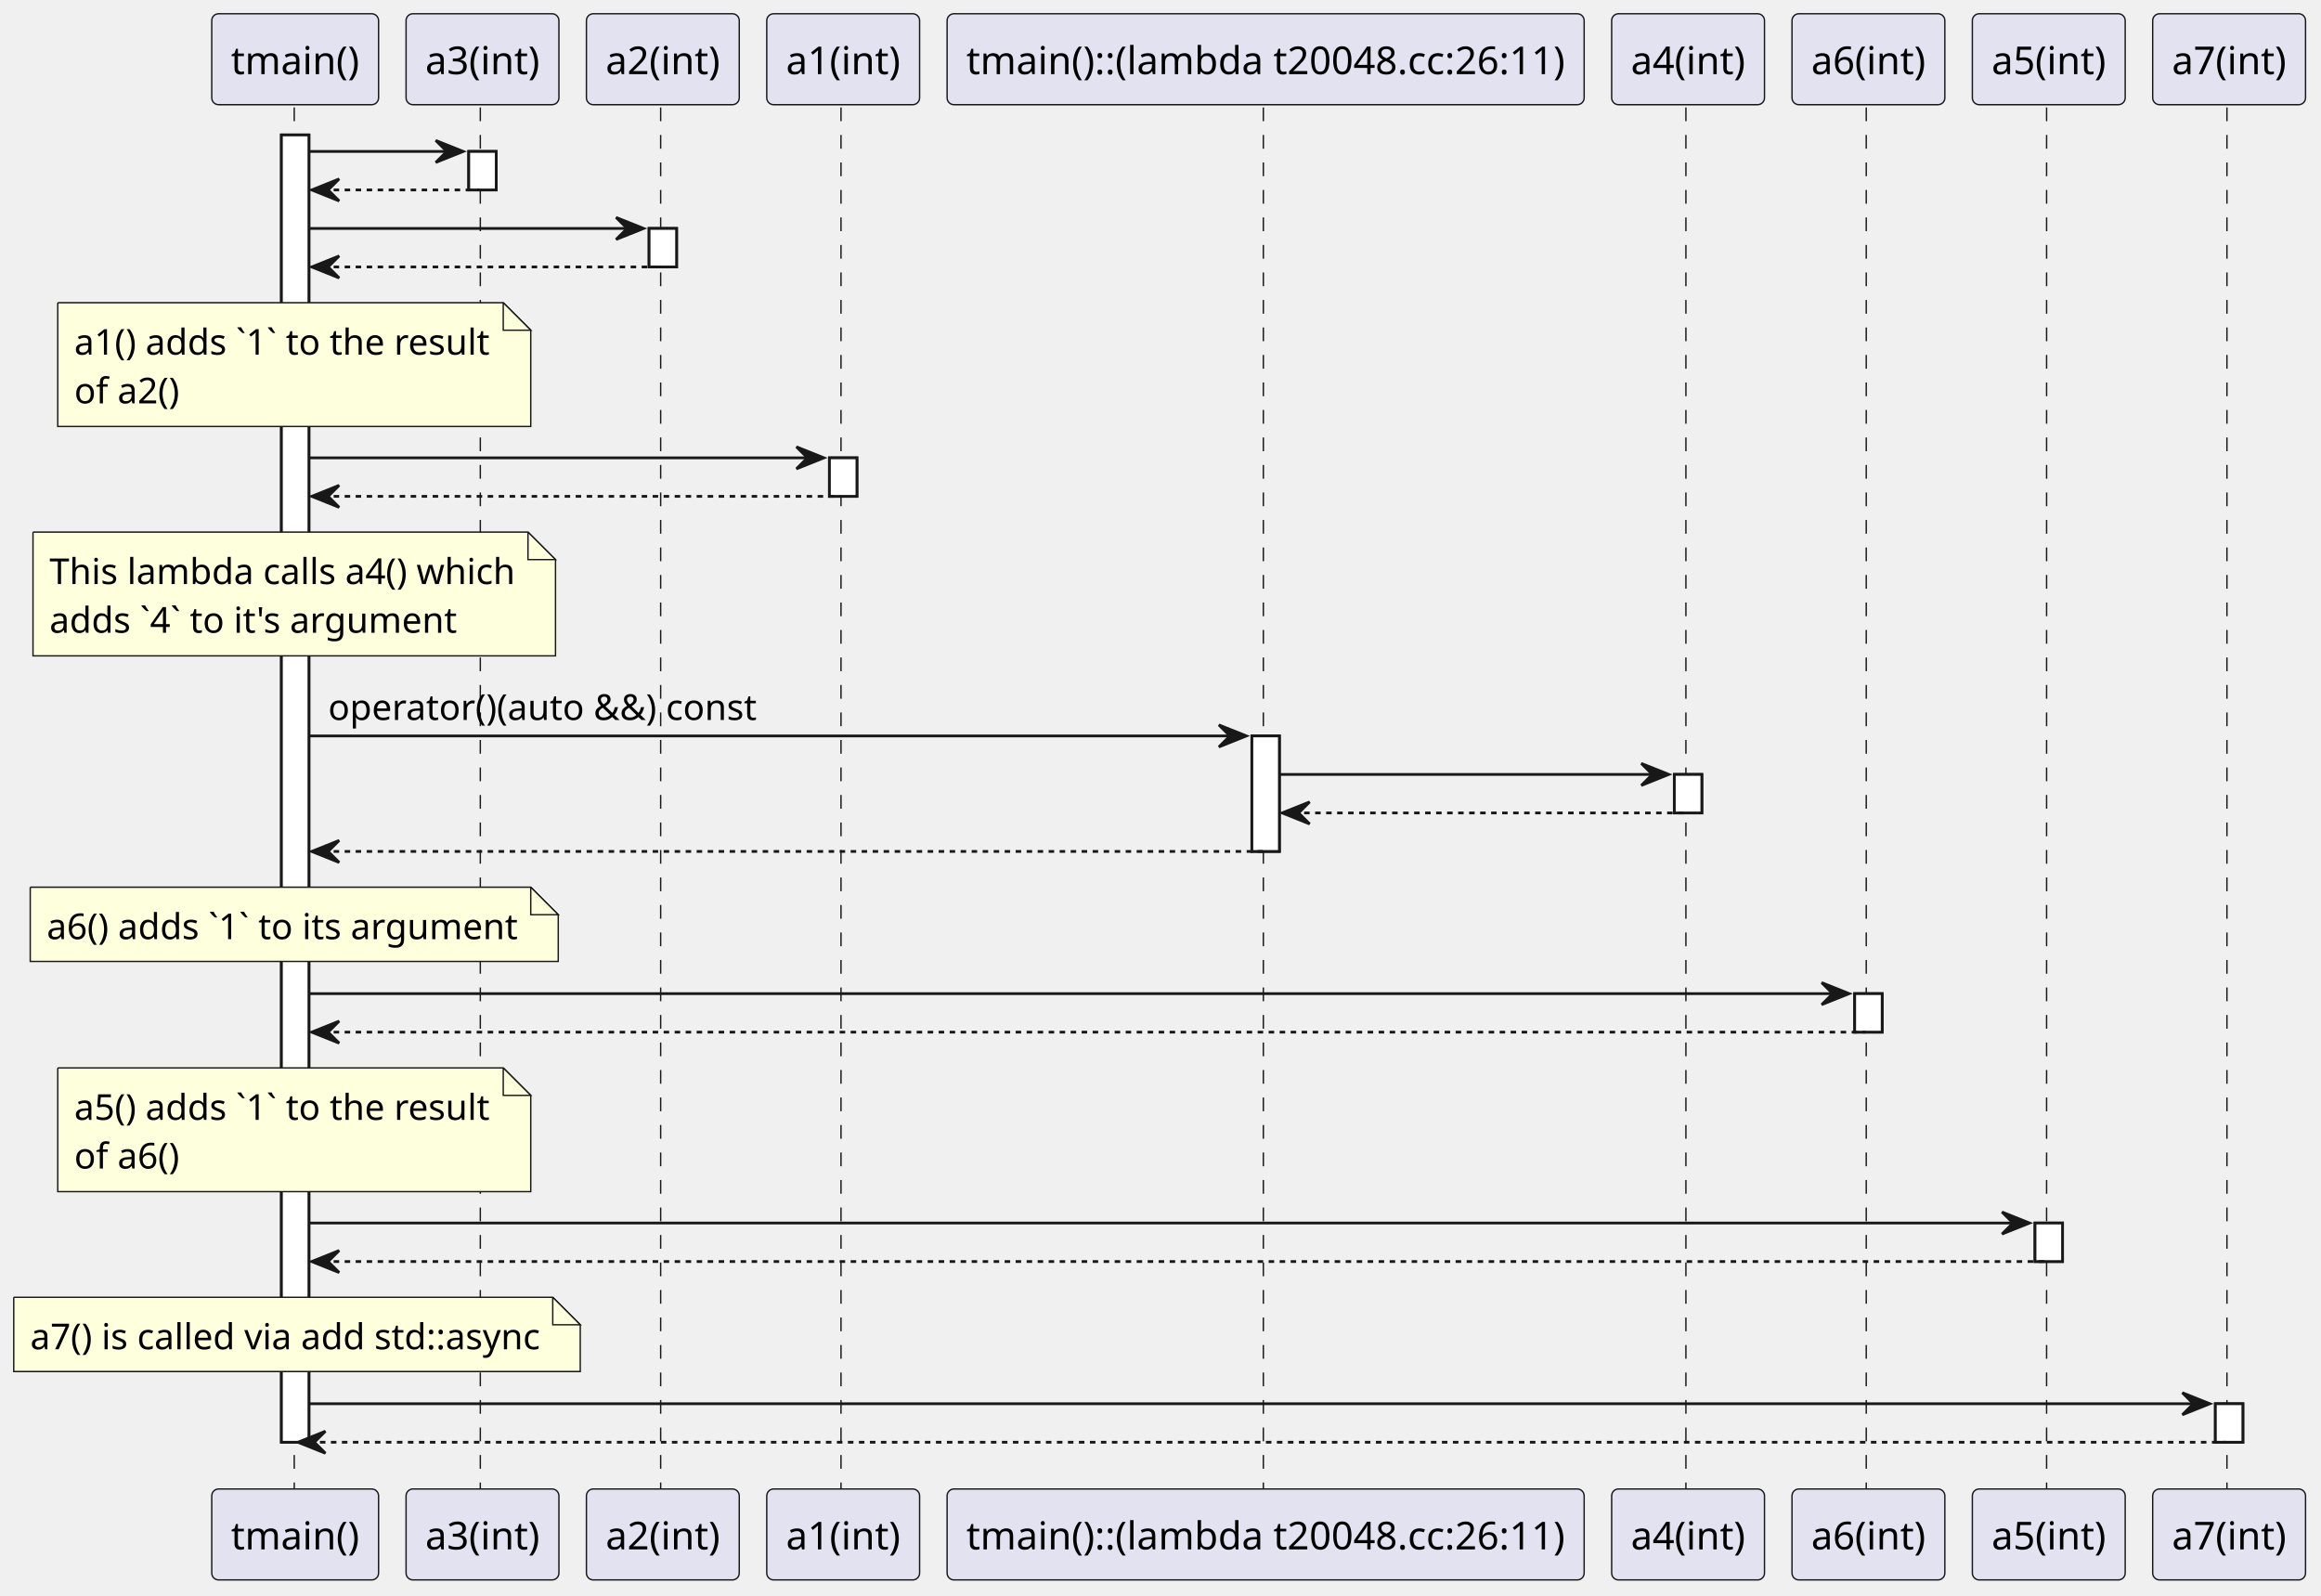
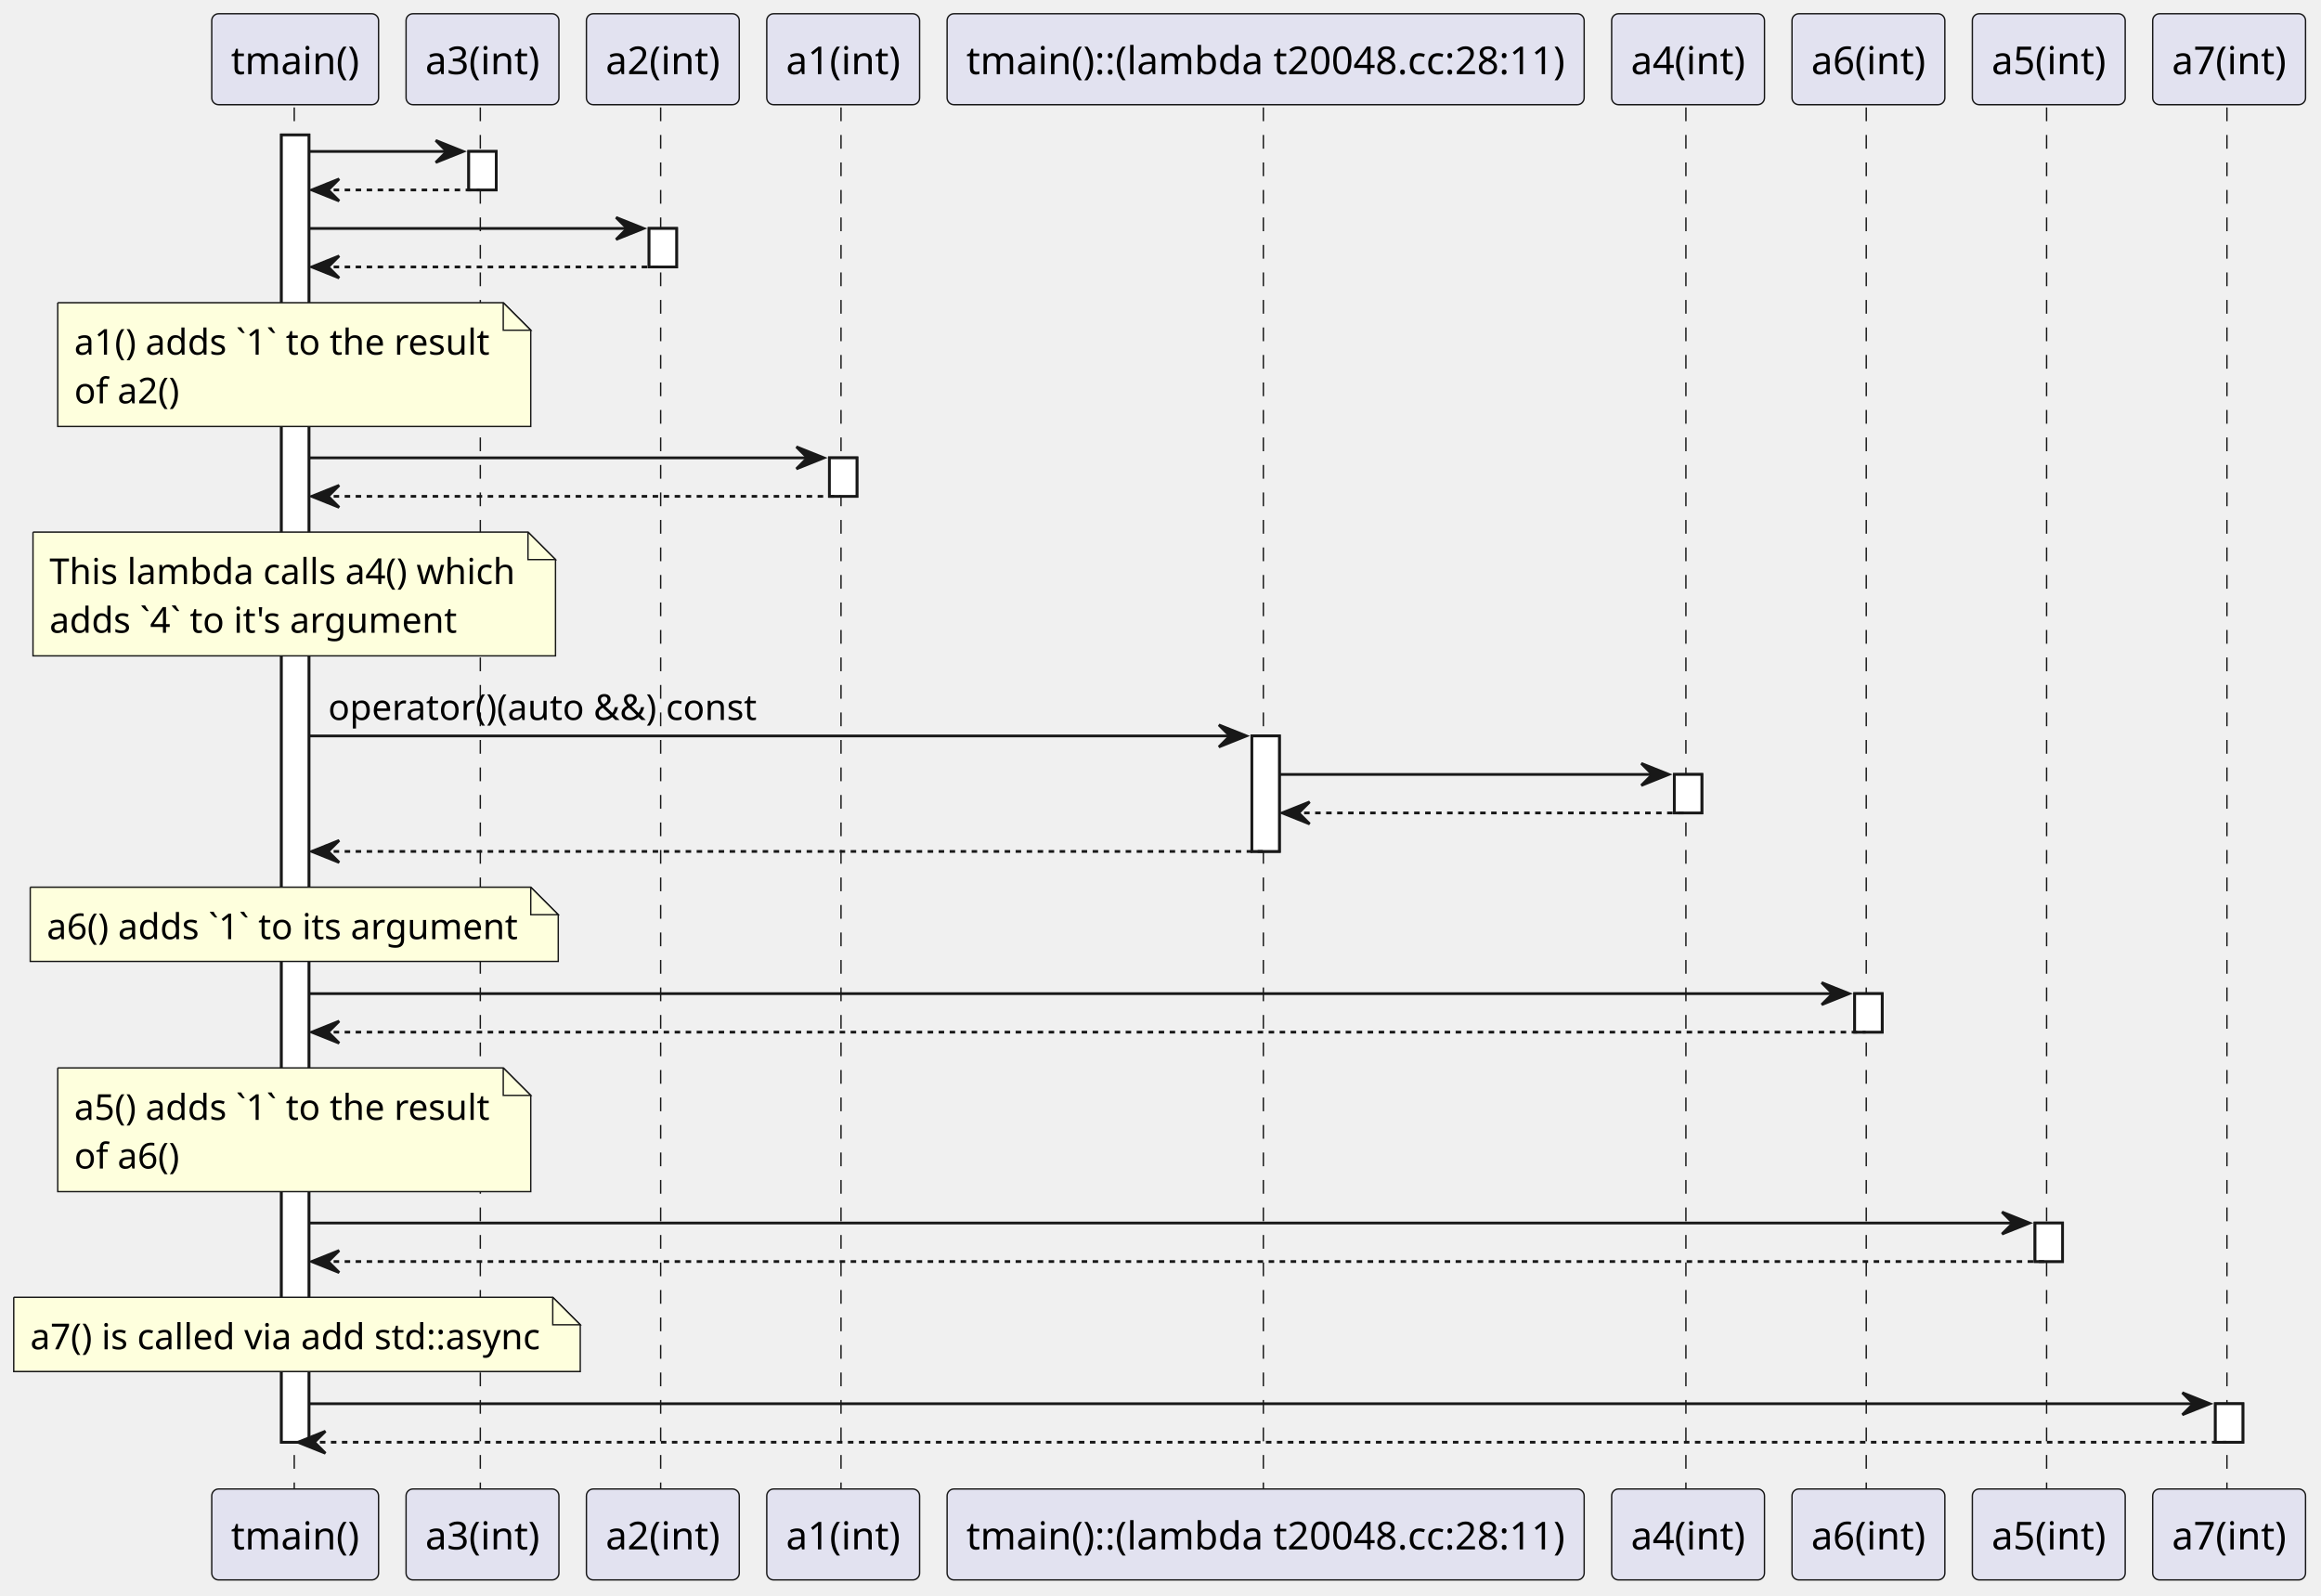
<svg xmlns="http://www.w3.org/2000/svg" contentStyleType="text/css" data-diagram-type="SEQUENCE" height="580px" preserveAspectRatio="none" style="width:844px;height:580px;background:#FFFFFF;" version="1.1" viewBox="0 0 844 580" width="844px" zoomAndPan="magnify">
  <defs>
    <style type="text/css">a:hover { text-decoration: underline; }</style>
  </defs>
  <g>
    <g>
      <rect fill="#FFFFFF" height="475.354" style="stroke:#181818;stroke-width:1;" width="10" x="102.331" y="49.068" />
    </g>
    <g>
      <rect fill="#FFFFFF" height="14" style="stroke:#181818;stroke-width:1;" width="10" x="170.452" y="55.068" />
    </g>
    <g>
      <rect fill="#FFFFFF" height="14" style="stroke:#181818;stroke-width:1;" width="10" x="236.032" y="83.068" />
    </g>
    <g>
      <rect fill="#FFFFFF" height="14" style="stroke:#181818;stroke-width:1;" width="10" x="301.611" y="166.48" />
    </g>
    <g>
      <rect fill="#FFFFFF" height="42" style="stroke:#181818;stroke-width:1;" width="10" x="455.23" y="267.598" />
    </g>
    <g>
      <rect fill="#FFFFFF" height="14" style="stroke:#181818;stroke-width:1;" width="10" x="608.848" y="281.598" />
    </g>
    <g>
      <rect fill="#FFFFFF" height="14" style="stroke:#181818;stroke-width:1;" width="10" x="674.428" y="361.304" />
    </g>
    <g>
      <rect fill="#FFFFFF" height="14" style="stroke:#181818;stroke-width:1;" width="10" x="740.008" y="444.716" />
    </g>
    <g>
      <rect fill="#FFFFFF" height="14" style="stroke:#181818;stroke-width:1;" width="10" x="805.588" y="510.422" />
    </g>
    <g>
      <rect fill="#000000" fill-opacity="0" height="503.354" width="8" x="103.331" y="39.068" />
      <line style="stroke:#181818;stroke-width:0.5;stroke-dasharray:5.0,5.0;" x1="107" x2="107" y1="39.068" y2="542.422" />
    </g>
    <g>
      <rect fill="#000000" fill-opacity="0" height="503.354" width="8" x="171.452" y="39.068" />
      <line style="stroke:#181818;stroke-width:0.5;stroke-dasharray:5.0,5.0;" x1="174.662" x2="174.662" y1="39.068" y2="542.422" />
    </g>
    <g>
      <rect fill="#000000" fill-opacity="0" height="503.354" width="8" x="237.032" y="39.068" />
      <line style="stroke:#181818;stroke-width:0.5;stroke-dasharray:5.0,5.0;" x1="240.242" x2="240.242" y1="39.068" y2="542.422" />
    </g>
    <g>
      <rect fill="#000000" fill-opacity="0" height="503.354" width="8" x="302.611" y="39.068" />
      <line style="stroke:#181818;stroke-width:0.5;stroke-dasharray:5.0,5.0;" x1="305.822" x2="305.822" y1="39.068" y2="542.422" />
    </g>
    <g>
      <rect fill="#000000" fill-opacity="0" height="503.354" width="8" x="456.23" y="39.068" />
      <line style="stroke:#181818;stroke-width:0.5;stroke-dasharray:5.0,5.0;" x1="459.401" x2="459.401" y1="39.068" y2="542.422" />
    </g>
    <g>
      <rect fill="#000000" fill-opacity="0" height="503.354" width="8" x="609.848" y="39.068" />
      <line style="stroke:#181818;stroke-width:0.5;stroke-dasharray:5.0,5.0;" x1="613.058" x2="613.058" y1="39.068" y2="542.422" />
    </g>
    <g>
      <rect fill="#000000" fill-opacity="0" height="503.354" width="8" x="675.428" y="39.068" />
      <line style="stroke:#181818;stroke-width:0.5;stroke-dasharray:5.0,5.0;" x1="678.638" x2="678.638" y1="39.068" y2="542.422" />
    </g>
    <g>
      <rect fill="#000000" fill-opacity="0" height="503.354" width="8" x="741.008" y="39.068" />
      <line style="stroke:#181818;stroke-width:0.5;stroke-dasharray:5.0,5.0;" x1="744.218" x2="744.218" y1="39.068" y2="542.422" />
    </g>
    <g>
      <rect fill="#000000" fill-opacity="0" height="503.354" width="8" x="806.588" y="39.068" />
      <line style="stroke:#181818;stroke-width:0.5;stroke-dasharray:5.0,5.0;" x1="809.798" x2="809.798" y1="39.068" y2="542.422" />
    </g>
    <g class="participant participant-head" data-participant="C_0011505380161772366646">
      <rect fill="#E2E2F0" height="33.068" rx="2.5" ry="2.5" style="stroke:#181818;stroke-width:0.5;" width="60.662" x="77" y="5" />
      <text fill="#000000" font-family="sans-serif" font-size="14" lengthAdjust="spacing" textLength="46.662" x="84" y="26.966">tmain()</text>
    </g>
    <g class="participant participant-tail" data-participant="C_0011505380161772366646">
      <rect fill="#E2E2F0" height="33.068" rx="2.5" ry="2.5" style="stroke:#181818;stroke-width:0.5;" width="60.662" x="77" y="541.422" />
      <text fill="#000000" font-family="sans-serif" font-size="14" lengthAdjust="spacing" textLength="46.662" x="84" y="563.388">tmain()</text>
    </g>
    <g class="participant participant-head" data-participant="C_0012741784325116097917">
      <rect fill="#E2E2F0" height="33.068" rx="2.5" ry="2.5" style="stroke:#181818;stroke-width:0.5;" width="55.58" x="147.662" y="5" />
      <text fill="#000000" font-family="sans-serif" font-size="14" lengthAdjust="spacing" textLength="41.58" x="154.662" y="26.966">a3(int)</text>
    </g>
    <g class="participant participant-tail" data-participant="C_0012741784325116097917">
      <rect fill="#E2E2F0" height="33.068" rx="2.5" ry="2.5" style="stroke:#181818;stroke-width:0.5;" width="55.58" x="147.662" y="541.422" />
      <text fill="#000000" font-family="sans-serif" font-size="14" lengthAdjust="spacing" textLength="41.58" x="154.662" y="563.388">a3(int)</text>
    </g>
    <g class="participant participant-head" data-participant="C_0011959068202136394413">
      <rect fill="#E2E2F0" height="33.068" rx="2.5" ry="2.5" style="stroke:#181818;stroke-width:0.5;" width="55.58" x="213.242" y="5" />
      <text fill="#000000" font-family="sans-serif" font-size="14" lengthAdjust="spacing" textLength="41.58" x="220.242" y="26.966">a2(int)</text>
    </g>
    <g class="participant participant-tail" data-participant="C_0011959068202136394413">
      <rect fill="#E2E2F0" height="33.068" rx="2.5" ry="2.5" style="stroke:#181818;stroke-width:0.5;" width="55.58" x="213.242" y="541.422" />
      <text fill="#000000" font-family="sans-serif" font-size="14" lengthAdjust="spacing" textLength="41.58" x="220.242" y="563.388">a2(int)</text>
    </g>
    <g class="participant participant-head" data-participant="C_0009117451335492701873">
      <rect fill="#E2E2F0" height="33.068" rx="2.5" ry="2.5" style="stroke:#181818;stroke-width:0.5;" width="55.58" x="278.822" y="5" />
      <text fill="#000000" font-family="sans-serif" font-size="14" lengthAdjust="spacing" textLength="41.58" x="285.822" y="26.966">a1(int)</text>
    </g>
    <g class="participant participant-tail" data-participant="C_0009117451335492701873">
      <rect fill="#E2E2F0" height="33.068" rx="2.5" ry="2.5" style="stroke:#181818;stroke-width:0.5;" width="55.58" x="278.822" y="541.422" />
      <text fill="#000000" font-family="sans-serif" font-size="14" lengthAdjust="spacing" textLength="41.58" x="285.822" y="563.388">a1(int)</text>
    </g>
-     <g class="participant participant-head" data-participant="C_0006356005060404304996">
+     <g class="participant participant-head" data-participant="C_0015409570884028013467">
      <rect fill="#E2E2F0" height="33.068" rx="2.5" ry="2.5" style="stroke:#181818;stroke-width:0.5;" width="231.657" x="344.401" y="5" />
-       <text fill="#000000" font-family="sans-serif" font-size="14" lengthAdjust="spacing" textLength="217.657" x="351.401" y="26.966">tmain()::(lambda t20048.cc:26:11)</text>
-     </g>
-     <g class="participant participant-tail" data-participant="C_0006356005060404304996">
+       <text fill="#000000" font-family="sans-serif" font-size="14" lengthAdjust="spacing" textLength="217.657" x="351.401" y="26.966">tmain()::(lambda t20048.cc:28:11)</text>
+     </g>
+     <g class="participant participant-tail" data-participant="C_0015409570884028013467">
      <rect fill="#E2E2F0" height="33.068" rx="2.5" ry="2.5" style="stroke:#181818;stroke-width:0.5;" width="231.657" x="344.401" y="541.422" />
-       <text fill="#000000" font-family="sans-serif" font-size="14" lengthAdjust="spacing" textLength="217.657" x="351.401" y="563.388">tmain()::(lambda t20048.cc:26:11)</text>
+       <text fill="#000000" font-family="sans-serif" font-size="14" lengthAdjust="spacing" textLength="217.657" x="351.401" y="563.388">tmain()::(lambda t20048.cc:28:11)</text>
    </g>
    <g class="participant participant-head" data-participant="C_0007893683018756346101">
      <rect fill="#E2E2F0" height="33.068" rx="2.5" ry="2.5" style="stroke:#181818;stroke-width:0.5;" width="55.58" x="586.058" y="5" />
      <text fill="#000000" font-family="sans-serif" font-size="14" lengthAdjust="spacing" textLength="41.58" x="593.058" y="26.966">a4(int)</text>
    </g>
    <g class="participant participant-tail" data-participant="C_0007893683018756346101">
      <rect fill="#E2E2F0" height="33.068" rx="2.5" ry="2.5" style="stroke:#181818;stroke-width:0.5;" width="55.58" x="586.058" y="541.422" />
      <text fill="#000000" font-family="sans-serif" font-size="14" lengthAdjust="spacing" textLength="41.58" x="593.058" y="563.388">a4(int)</text>
    </g>
    <g class="participant participant-head" data-participant="C_0002977556550487667195">
      <rect fill="#E2E2F0" height="33.068" rx="2.5" ry="2.5" style="stroke:#181818;stroke-width:0.5;" width="55.58" x="651.638" y="5" />
      <text fill="#000000" font-family="sans-serif" font-size="14" lengthAdjust="spacing" textLength="41.58" x="658.638" y="26.966">a6(int)</text>
    </g>
    <g class="participant participant-tail" data-participant="C_0002977556550487667195">
      <rect fill="#E2E2F0" height="33.068" rx="2.5" ry="2.5" style="stroke:#181818;stroke-width:0.5;" width="55.58" x="651.638" y="541.422" />
      <text fill="#000000" font-family="sans-serif" font-size="14" lengthAdjust="spacing" textLength="41.58" x="658.638" y="563.388">a6(int)</text>
    </g>
    <g class="participant participant-head" data-participant="C_0003785360883682413647">
      <rect fill="#E2E2F0" height="33.068" rx="2.5" ry="2.5" style="stroke:#181818;stroke-width:0.5;" width="55.58" x="717.218" y="5" />
      <text fill="#000000" font-family="sans-serif" font-size="14" lengthAdjust="spacing" textLength="41.58" x="724.218" y="26.966">a5(int)</text>
    </g>
    <g class="participant participant-tail" data-participant="C_0003785360883682413647">
      <rect fill="#E2E2F0" height="33.068" rx="2.5" ry="2.5" style="stroke:#181818;stroke-width:0.5;" width="55.58" x="717.218" y="541.422" />
      <text fill="#000000" font-family="sans-serif" font-size="14" lengthAdjust="spacing" textLength="41.58" x="724.218" y="563.388">a5(int)</text>
    </g>
    <g class="participant participant-head" data-participant="C_0001252037430481694786">
      <rect fill="#E2E2F0" height="33.068" rx="2.5" ry="2.5" style="stroke:#181818;stroke-width:0.5;" width="55.58" x="782.798" y="5" />
      <text fill="#000000" font-family="sans-serif" font-size="14" lengthAdjust="spacing" textLength="41.58" x="789.798" y="26.966">a7(int)</text>
    </g>
    <g class="participant participant-tail" data-participant="C_0001252037430481694786">
      <rect fill="#E2E2F0" height="33.068" rx="2.5" ry="2.5" style="stroke:#181818;stroke-width:0.5;" width="55.58" x="782.798" y="541.422" />
      <text fill="#000000" font-family="sans-serif" font-size="14" lengthAdjust="spacing" textLength="41.58" x="789.798" y="563.388">a7(int)</text>
    </g>
    <g>
      <rect fill="#FFFFFF" height="475.354" style="stroke:#181818;stroke-width:1;" width="10" x="102.331" y="49.068" />
    </g>
    <g>
      <rect fill="#FFFFFF" height="14" style="stroke:#181818;stroke-width:1;" width="10" x="170.452" y="55.068" />
    </g>
    <g>
      <rect fill="#FFFFFF" height="14" style="stroke:#181818;stroke-width:1;" width="10" x="236.032" y="83.068" />
    </g>
    <g>
      <rect fill="#FFFFFF" height="14" style="stroke:#181818;stroke-width:1;" width="10" x="301.611" y="166.48" />
    </g>
    <g>
      <rect fill="#FFFFFF" height="42" style="stroke:#181818;stroke-width:1;" width="10" x="455.23" y="267.598" />
    </g>
    <g>
      <rect fill="#FFFFFF" height="14" style="stroke:#181818;stroke-width:1;" width="10" x="608.848" y="281.598" />
    </g>
    <g>
      <rect fill="#FFFFFF" height="14" style="stroke:#181818;stroke-width:1;" width="10" x="674.428" y="361.304" />
    </g>
    <g>
      <rect fill="#FFFFFF" height="14" style="stroke:#181818;stroke-width:1;" width="10" x="740.008" y="444.716" />
    </g>
    <g>
      <rect fill="#FFFFFF" height="14" style="stroke:#181818;stroke-width:1;" width="10" x="805.588" y="510.422" />
    </g>
    <g class="message" data-participant-1="C_0011505380161772366646" data-participant-2="C_0012741784325116097917">
      <polygon fill="#181818" points="158.452,51.068,168.452,55.068,158.452,59.068,162.452,55.068" style="stroke:#181818;stroke-width:1;" />
      <line style="stroke:#181818;stroke-width:1;" x1="112.331" x2="164.452" y1="55.068" y2="55.068" />
    </g>
    <g class="message" data-participant-1="C_0012741784325116097917" data-participant-2="C_0011505380161772366646">
      <polygon fill="#181818" points="123.331,65.068,113.331,69.068,123.331,73.068,119.331,69.068" style="stroke:#181818;stroke-width:1;" />
      <line style="stroke:#181818;stroke-width:1;stroke-dasharray:2.0,2.0;" x1="117.331" x2="174.452" y1="69.068" y2="69.068" />
    </g>
    <g class="message" data-participant-1="C_0011505380161772366646" data-participant-2="C_0011959068202136394413">
      <polygon fill="#181818" points="224.032,79.068,234.032,83.068,224.032,87.068,228.032,83.068" style="stroke:#181818;stroke-width:1;" />
      <line style="stroke:#181818;stroke-width:1;" x1="112.331" x2="230.032" y1="83.068" y2="83.068" />
    </g>
    <g class="message" data-participant-1="C_0011959068202136394413" data-participant-2="C_0011505380161772366646">
      <polygon fill="#181818" points="123.331,93.068,113.331,97.068,123.331,101.068,119.331,97.068" style="stroke:#181818;stroke-width:1;" />
      <line style="stroke:#181818;stroke-width:1;stroke-dasharray:2.0,2.0;" x1="117.331" x2="240.032" y1="97.068" y2="97.068" />
    </g>
    <path d="M21,110.068 L21,155.068 L193,155.068 L193,120.068 L183,110.068 L21,110.068" fill="#FEFFDD" style="stroke:#181818;stroke-width:0.5;" />
    <path d="M183,110.068 L183,120.068 L193,120.068 L183,110.068" fill="#FEFFDD" style="stroke:#181818;stroke-width:0.5;" />
    <text fill="#000000" font-family="sans-serif" font-size="13" lengthAdjust="spacing" textLength="151.307" x="27" y="128.965">a1() adds `1` to the result</text>
    <text fill="#000000" font-family="sans-serif" font-size="13" lengthAdjust="spacing" textLength="38.246" x="27" y="146.671">of a2()</text>
    <g class="message" data-participant-1="C_0011505380161772366646" data-participant-2="C_0009117451335492701873">
      <polygon fill="#181818" points="289.611,162.48,299.611,166.48,289.611,170.48,293.611,166.48" style="stroke:#181818;stroke-width:1;" />
      <line style="stroke:#181818;stroke-width:1;" x1="112.331" x2="295.611" y1="166.48" y2="166.48" />
    </g>
    <g class="message" data-participant-1="C_0009117451335492701873" data-participant-2="C_0011505380161772366646">
      <polygon fill="#181818" points="123.331,176.48,113.331,180.48,123.331,184.48,119.331,180.48" style="stroke:#181818;stroke-width:1;" />
      <line style="stroke:#181818;stroke-width:1;stroke-dasharray:2.0,2.0;" x1="117.331" x2="305.611" y1="180.48" y2="180.48" />
    </g>
    <path d="M12,193.48 L12,238.48 L202,238.48 L202,203.48 L192,193.48 L12,193.48" fill="#FEFFDD" style="stroke:#181818;stroke-width:0.5;" />
    <path d="M192,193.48 L192,203.48 L202,203.48 L192,193.48" fill="#FEFFDD" style="stroke:#181818;stroke-width:0.5;" />
    <text fill="#000000" font-family="sans-serif" font-size="13" lengthAdjust="spacing" textLength="169.325" x="18" y="212.377">This lambda calls a4() which</text>
    <text fill="#000000" font-family="sans-serif" font-size="13" lengthAdjust="spacing" textLength="148.434" x="18" y="230.083">adds `4` to it's argument</text>
-     <g class="message" data-participant-1="C_0011505380161772366646" data-participant-2="C_0006356005060404304996">
+     <g class="message" data-participant-1="C_0011505380161772366646" data-participant-2="C_0015409570884028013467">
      <polygon fill="#181818" points="443.23,263.598,453.23,267.598,443.23,271.598,447.23,267.598" style="stroke:#181818;stroke-width:1;" />
      <line style="stroke:#181818;stroke-width:1;" x1="112.331" x2="449.23" y1="267.598" y2="267.598" />
      <text fill="#000000" font-family="sans-serif" font-size="13" lengthAdjust="spacing" textLength="156.117" x="119.331" y="261.789">operator()(auto &amp;&amp;) const</text>
    </g>
-     <g class="message" data-participant-1="C_0006356005060404304996" data-participant-2="C_0007893683018756346101">
+     <g class="message" data-participant-1="C_0015409570884028013467" data-participant-2="C_0007893683018756346101">
      <polygon fill="#181818" points="596.848,277.598,606.848,281.598,596.848,285.598,600.848,281.598" style="stroke:#181818;stroke-width:1;" />
      <line style="stroke:#181818;stroke-width:1;" x1="465.23" x2="602.848" y1="281.598" y2="281.598" />
    </g>
-     <g class="message" data-participant-1="C_0007893683018756346101" data-participant-2="C_0006356005060404304996">
+     <g class="message" data-participant-1="C_0007893683018756346101" data-participant-2="C_0015409570884028013467">
      <polygon fill="#181818" points="476.23,291.598,466.23,295.598,476.23,299.598,472.23,295.598" style="stroke:#181818;stroke-width:1;" />
      <line style="stroke:#181818;stroke-width:1;stroke-dasharray:2.0,2.0;" x1="470.23" x2="612.848" y1="295.598" y2="295.598" />
    </g>
-     <g class="message" data-participant-1="C_0006356005060404304996" data-participant-2="C_0011505380161772366646">
+     <g class="message" data-participant-1="C_0015409570884028013467" data-participant-2="C_0011505380161772366646">
      <polygon fill="#181818" points="123.331,305.598,113.331,309.598,123.331,313.598,119.331,309.598" style="stroke:#181818;stroke-width:1;" />
      <line style="stroke:#181818;stroke-width:1;stroke-dasharray:2.0,2.0;" x1="117.331" x2="459.23" y1="309.598" y2="309.598" />
    </g>
    <path d="M11,322.598 L11,349.598 L203,349.598 L203,332.598 L193,322.598 L11,322.598" fill="#FEFFDD" style="stroke:#181818;stroke-width:0.5;" />
    <path d="M193,322.598 L193,332.598 L203,332.598 L193,322.598" fill="#FEFFDD" style="stroke:#181818;stroke-width:0.5;" />
    <text fill="#000000" font-family="sans-serif" font-size="13" lengthAdjust="spacing" textLength="171.418" x="17" y="341.495">a6() adds `1` to its argument</text>
    <g class="message" data-participant-1="C_0011505380161772366646" data-participant-2="C_0002977556550487667195">
      <polygon fill="#181818" points="662.428,357.304,672.428,361.304,662.428,365.304,666.428,361.304" style="stroke:#181818;stroke-width:1;" />
      <line style="stroke:#181818;stroke-width:1;" x1="112.331" x2="668.428" y1="361.304" y2="361.304" />
    </g>
    <g class="message" data-participant-1="C_0002977556550487667195" data-participant-2="C_0011505380161772366646">
      <polygon fill="#181818" points="123.331,371.304,113.331,375.304,123.331,379.304,119.331,375.304" style="stroke:#181818;stroke-width:1;" />
      <line style="stroke:#181818;stroke-width:1;stroke-dasharray:2.0,2.0;" x1="117.331" x2="678.428" y1="375.304" y2="375.304" />
    </g>
    <path d="M21,388.304 L21,433.304 L193,433.304 L193,398.304 L183,388.304 L21,388.304" fill="#FEFFDD" style="stroke:#181818;stroke-width:0.5;" />
    <path d="M183,388.304 L183,398.304 L193,398.304 L183,388.304" fill="#FEFFDD" style="stroke:#181818;stroke-width:0.5;" />
    <text fill="#000000" font-family="sans-serif" font-size="13" lengthAdjust="spacing" textLength="151.307" x="27" y="407.201">a5() adds `1` to the result</text>
    <text fill="#000000" font-family="sans-serif" font-size="13" lengthAdjust="spacing" textLength="38.246" x="27" y="424.907">of a6()</text>
    <g class="message" data-participant-1="C_0011505380161772366646" data-participant-2="C_0003785360883682413647">
      <polygon fill="#181818" points="728.008,440.716,738.008,444.716,728.008,448.716,732.008,444.716" style="stroke:#181818;stroke-width:1;" />
      <line style="stroke:#181818;stroke-width:1;" x1="112.331" x2="734.008" y1="444.716" y2="444.716" />
    </g>
    <g class="message" data-participant-1="C_0003785360883682413647" data-participant-2="C_0011505380161772366646">
      <polygon fill="#181818" points="123.331,454.716,113.331,458.716,123.331,462.716,119.331,458.716" style="stroke:#181818;stroke-width:1;" />
      <line style="stroke:#181818;stroke-width:1;stroke-dasharray:2.0,2.0;" x1="117.331" x2="744.008" y1="458.716" y2="458.716" />
    </g>
    <path d="M5,471.716 L5,498.716 L211,498.716 L211,481.716 L201,471.716 L5,471.716" fill="#FEFFDD" style="stroke:#181818;stroke-width:0.5;" />
    <path d="M201,471.716 L201,481.716 L211,481.716 L201,471.716" fill="#FEFFDD" style="stroke:#181818;stroke-width:0.5;" />
    <text fill="#000000" font-family="sans-serif" font-size="13" lengthAdjust="spacing" textLength="185.419" x="11" y="490.613">a7() is called via add std::async</text>
    <g class="message" data-participant-1="C_0011505380161772366646" data-participant-2="C_0001252037430481694786">
      <polygon fill="#181818" points="793.588,506.422,803.588,510.422,793.588,514.422,797.588,510.422" style="stroke:#181818;stroke-width:1;" />
      <line style="stroke:#181818;stroke-width:1;" x1="112.331" x2="799.588" y1="510.422" y2="510.422" />
    </g>
    <g class="message" data-participant-1="C_0001252037430481694786" data-participant-2="C_0011505380161772366646">
      <polygon fill="#181818" points="118.331,520.422,108.331,524.422,118.331,528.422,114.331,524.422" style="stroke:#181818;stroke-width:1;" />
      <line style="stroke:#181818;stroke-width:1;stroke-dasharray:2.0,2.0;" x1="112.331" x2="809.588" y1="524.422" y2="524.422" />
    </g>
  </g>
</svg>
